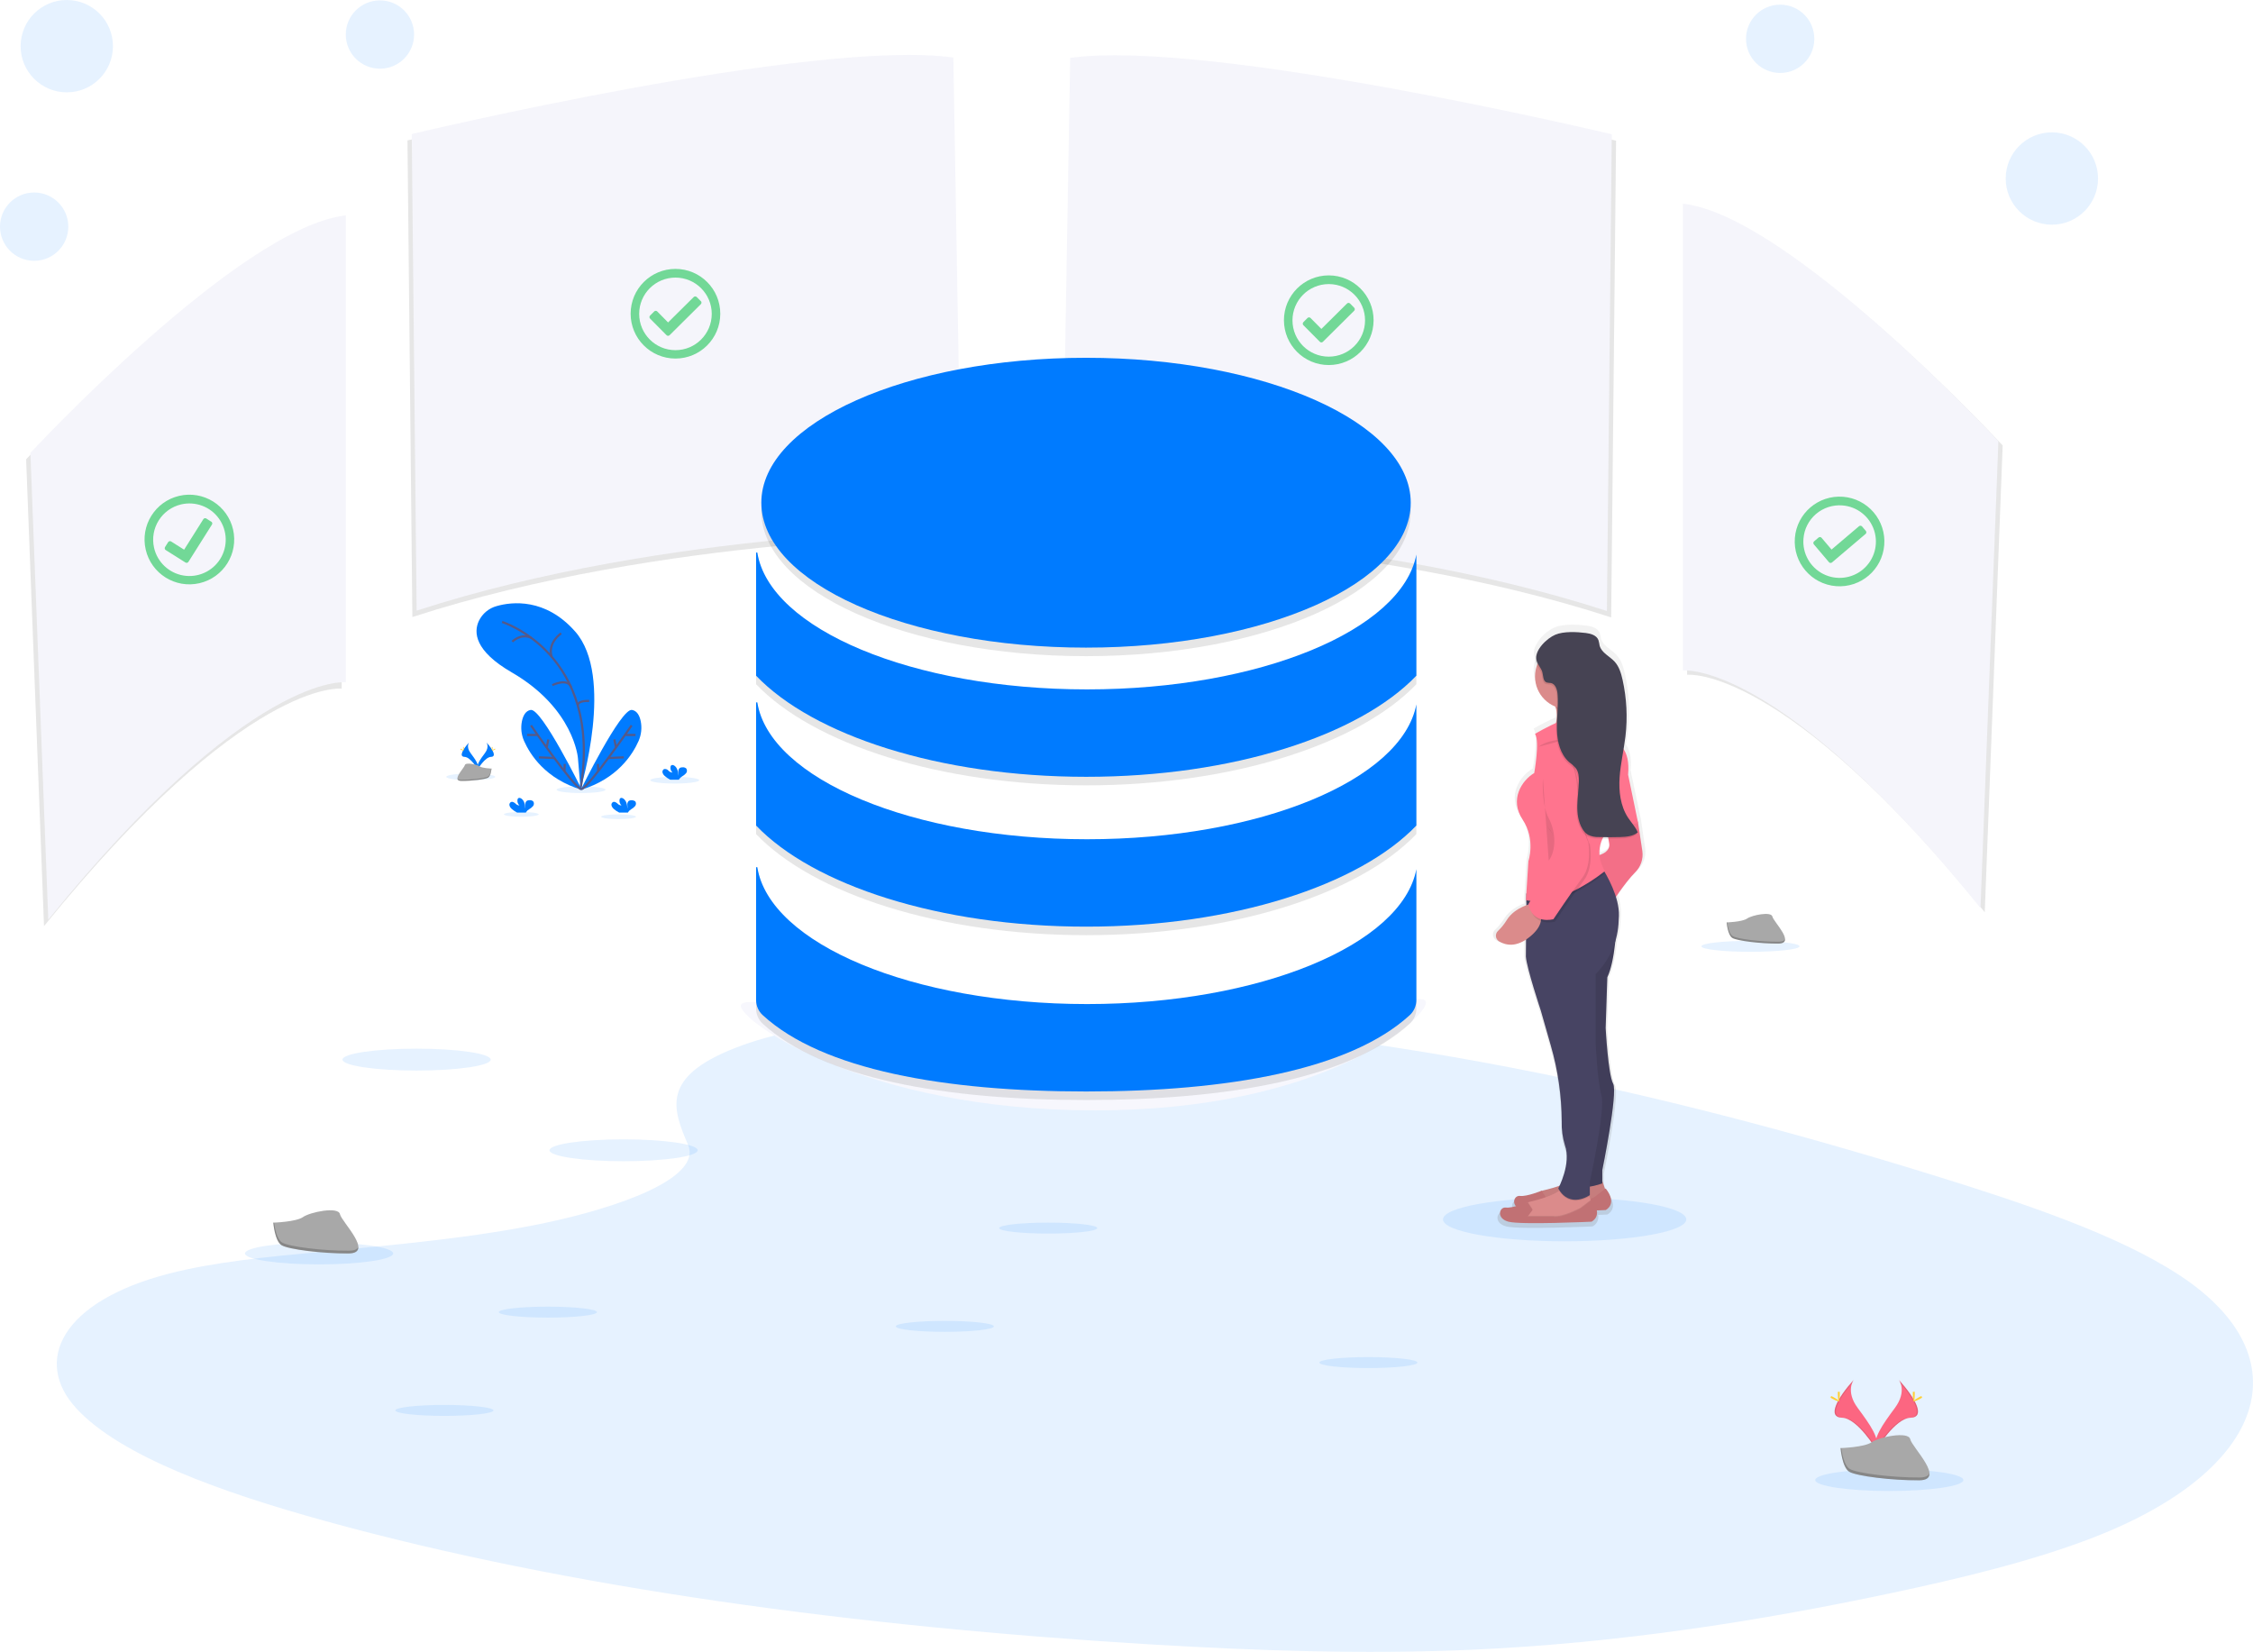
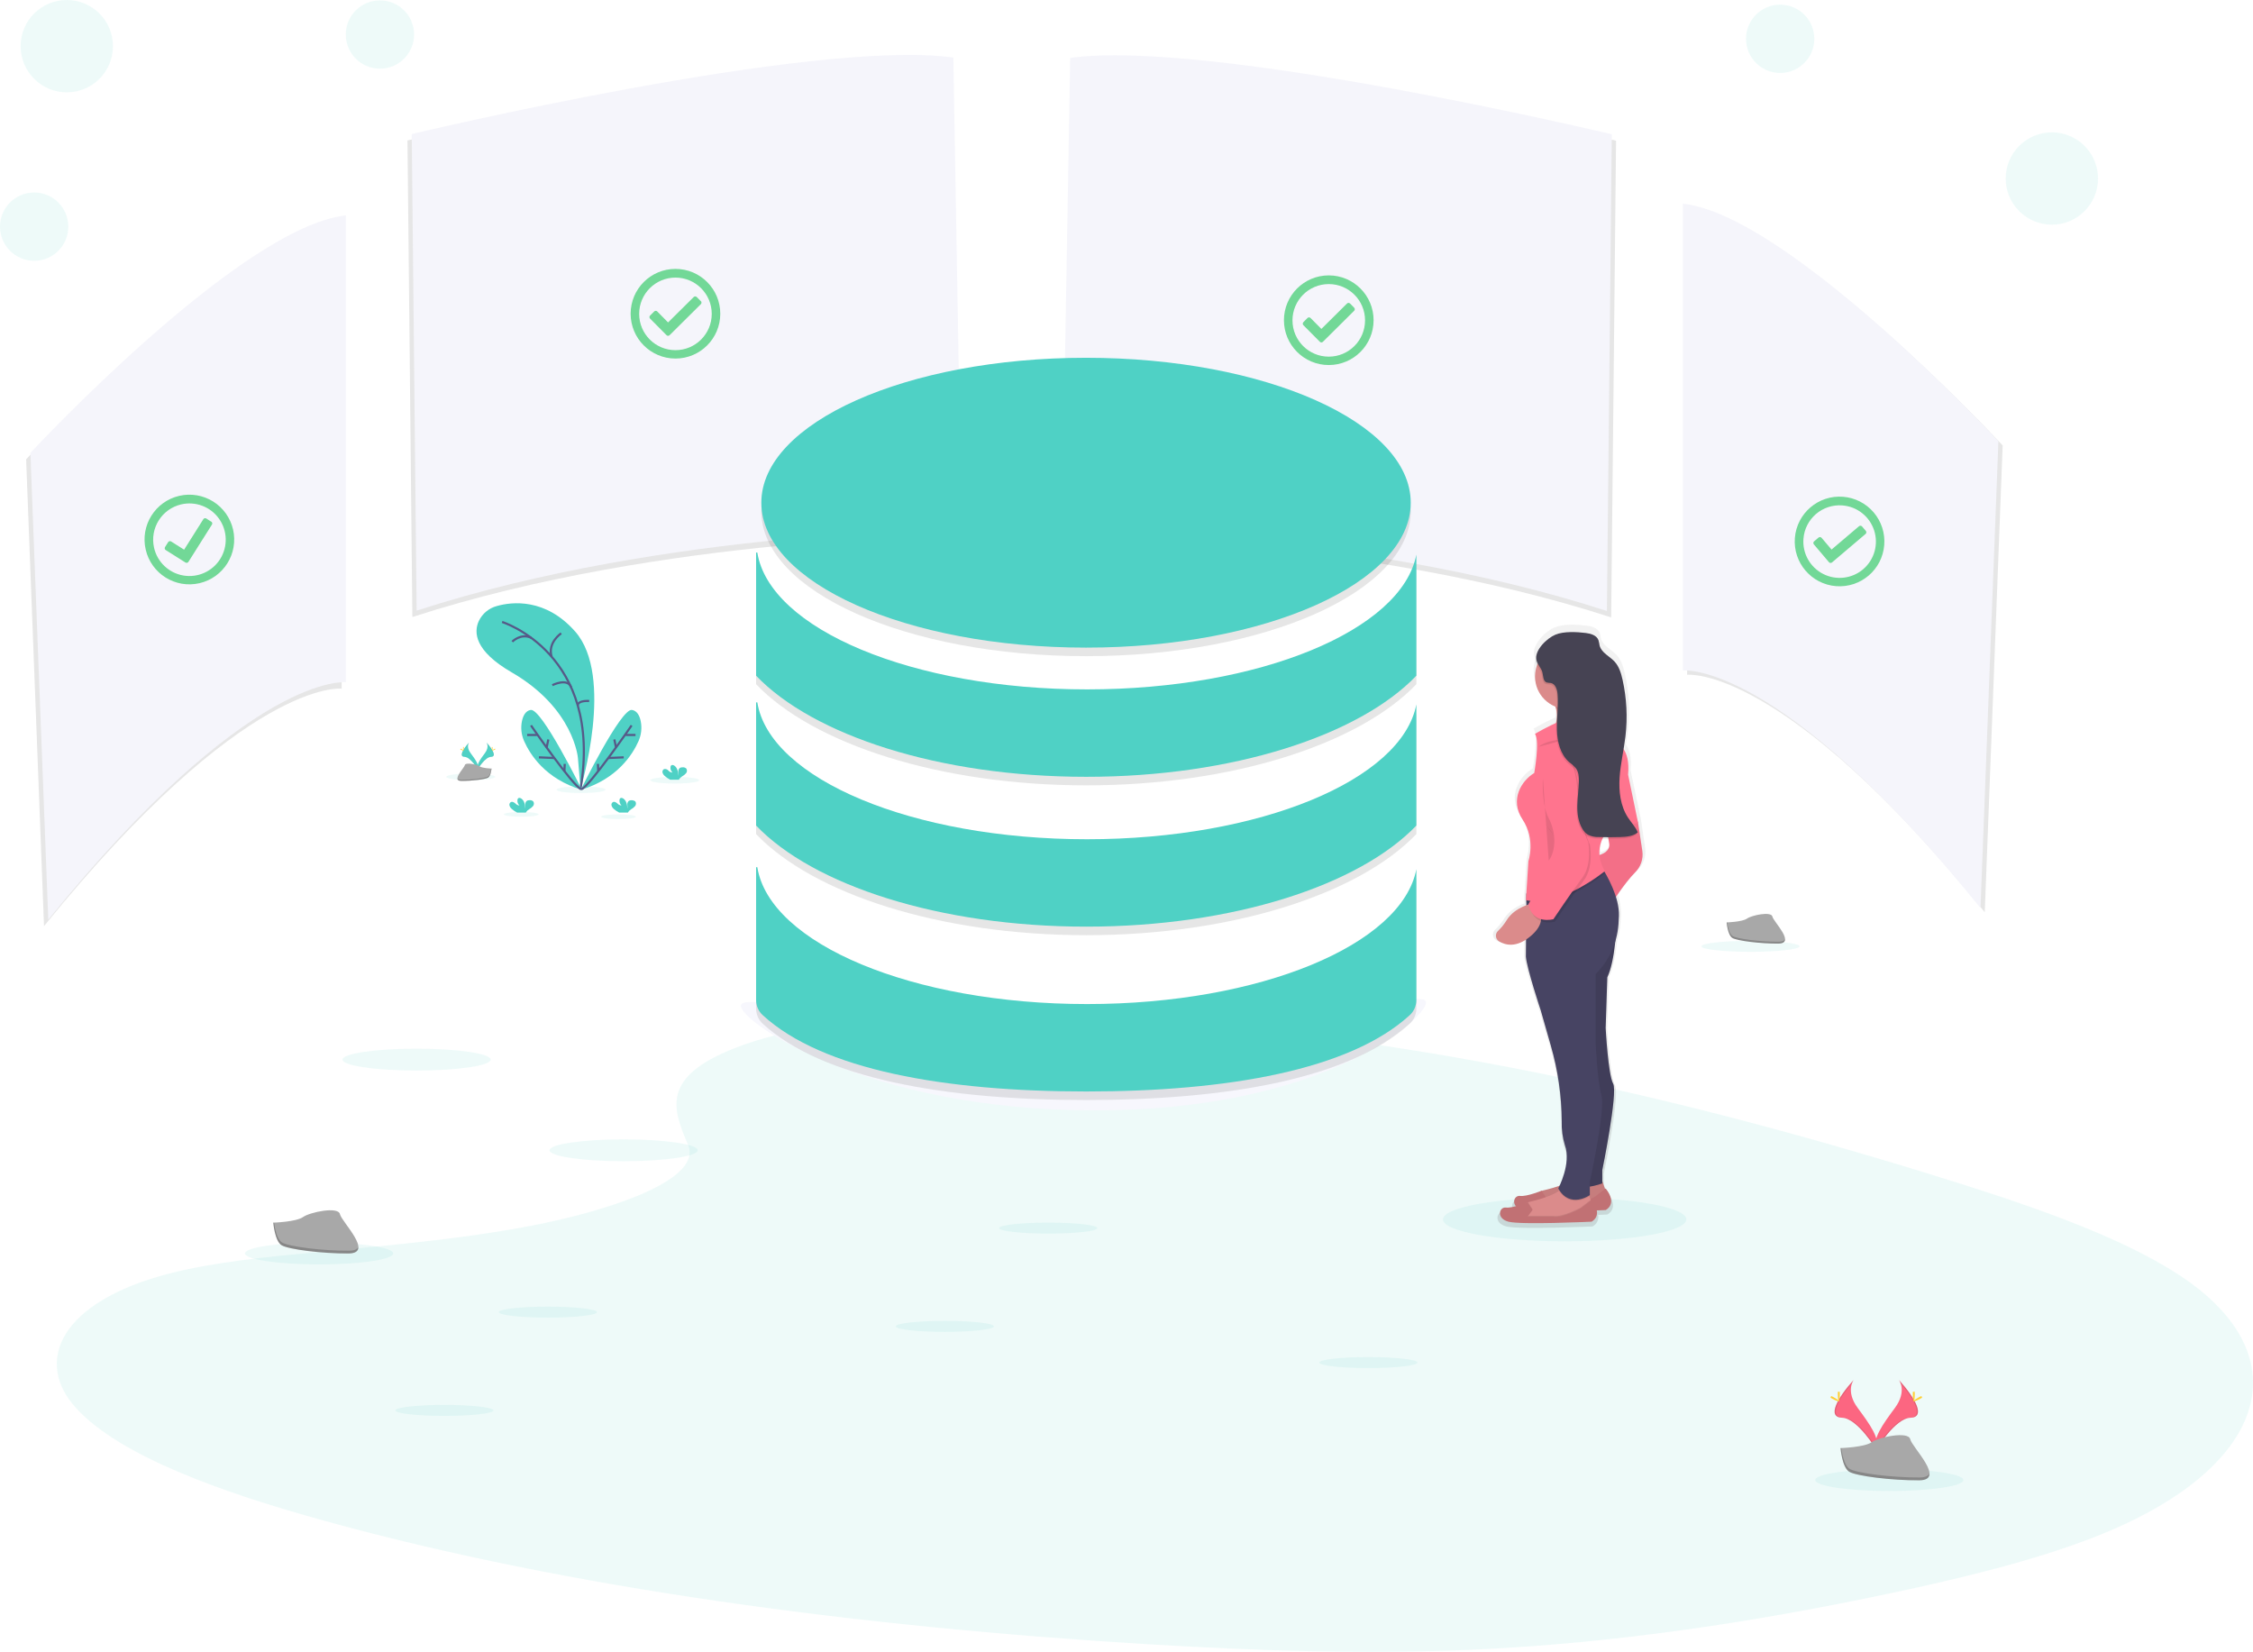
<svg xmlns="http://www.w3.org/2000/svg" id="0b9b7173-8d17-4004-875f-329f7c0a9383" data-name="Layer 1" width="1055.52" height="773.82" viewBox="0 0 1055.52 773.82">
  <defs>
    <linearGradient id="214c5cce-d3ab-4a80-8eba-ba3719b3e789" x1="1958.6" y1="638.33" x2="1958.6" y2="355.69" gradientTransform="matrix(-1, 0, 0, 1, 2766, 0)" gradientUnits="userSpaceOnUse">
      <stop offset="0" stop-color="gray" stop-opacity="0.25" />
      <stop offset="0.54" stop-color="gray" stop-opacity="0.12" />
      <stop offset="1" stop-color="gray" stop-opacity="0.1" />
    </linearGradient>
  </defs>
-   <path d="M416.53,554.07c34.91-13.73,89.71-16.53,139.59-15.43,156.68,3.43,298.11,36.8,420.44,74.55,44.29,13.67,87.89,28.4,116.64,47.22,58.52,38.31,41.16,91.38-40.21,122.94-27.69,10.74-61.25,19-95.71,26.26C896,822.59,829.92,833,760.38,836c-49.58,2.11-99.78.39-149.07-2.56C473.58,825.17,338.4,807,225.09,775.77c-49.7-13.67-96.54-30.67-117-52.8s-7.38-50.15,43.37-63.25c21-5.41,46.08-7.86,70.65-10.15,36.16-3.38,72.9-6.72,105.53-13.59,33.71-7.1,73.62-20.83,66.95-36.54C387.4,582.58,381.66,567.78,416.53,554.07Z" transform="translate(-72.24 -63.09)" fill="#007bff" opacity="0.1" />
+   <path d="M416.53,554.07c34.91-13.73,89.71-16.53,139.59-15.43,156.68,3.43,298.11,36.8,420.44,74.55,44.29,13.67,87.89,28.4,116.64,47.22,58.52,38.31,41.16,91.38-40.21,122.94-27.69,10.74-61.25,19-95.71,26.26C896,822.59,829.92,833,760.38,836c-49.58,2.11-99.78.39-149.07-2.56C473.58,825.17,338.4,807,225.09,775.77c-49.7-13.67-96.54-30.67-117-52.8s-7.38-50.15,43.37-63.25c21-5.41,46.08-7.86,70.65-10.15,36.16-3.38,72.9-6.72,105.53-13.59,33.71-7.1,73.62-20.83,66.95-36.54C387.4,582.58,381.66,567.78,416.53,554.07Z" transform="translate(-72.24 -63.09)" fill="#4fd1c5" opacity="0.1" />
  <path d="M575.62,93.22l-3.81,221s137.92,0,255.26,38.1L829.36,129S641.15,84.08,575.62,93.22Z" transform="translate(-72.24 -63.09)" opacity="0.1" />
  <path d="M573.62,90.22l-3.81,221s137.92,0,255.26,38.1L827.36,126S639.15,81.08,573.62,90.22Z" transform="translate(-72.24 -63.09)" fill="#f5f5fb" />
  <path d="M516.88,93.05l3.81,221s-137.92,0-255.26,38.1l-2.29-223.26S451.35,83.91,516.88,93.05Z" transform="translate(-72.24 -63.09)" opacity="0.1" />
  <path d="M518.88,90.05l3.81,221s-137.92,0-255.26,38.1l-2.29-223.26S453.35,80.91,518.88,90.05Z" transform="translate(-72.24 -63.09)" fill="#f5f5fb" />
  <path d="M862.65,160.51V379.2s45-5.33,139.44,111.25l8.39-218.69S912.18,165.85,862.65,160.51Z" transform="translate(-72.24 -63.09)" opacity="0.1" />
  <path d="M860.65,158.51V377.2s45-5.33,139.44,111.25l8.39-218.69S910.18,163.85,860.65,158.51Z" transform="translate(-72.24 -63.09)" fill="#f5f5fb" />
  <path d="M232.3,167V385.7s-45-5.33-139.44,111.25L84.48,278.26S182.77,172.35,232.3,167Z" transform="translate(-72.24 -63.09)" opacity="0.1" />
  <path d="M234.3,164V382.7s-45-5.33-139.44,111.25L86.48,275.26S184.77,169.35,234.3,164Z" transform="translate(-72.24 -63.09)" fill="#f5f5fb" />
  <path d="M740.3,532.77c0,7.45-47.31,50.5-155,50.5s-166-41.55-166-49,60.31,11,168,11S740.3,525.31,740.3,532.77Z" transform="translate(-72.24 -63.09)" fill="#f7f7fd" />
-   <ellipse cx="316.11" cy="365.5" rx="11.46" ry="1.57" fill="#007bff" opacity="0.1" />
-   <ellipse cx="272.22" cy="369.95" rx="11.46" ry="1.57" fill="#007bff" opacity="0.1" />
-   <ellipse cx="220.54" cy="363.93" rx="11.46" ry="1.57" fill="#007bff" opacity="0.1" />
-   <ellipse cx="289.79" cy="382.62" rx="8.14" ry="1.12" fill="#007bff" opacity="0.1" />
-   <ellipse cx="244.24" cy="381.5" rx="8.14" ry="1.12" fill="#007bff" opacity="0.1" />
-   <path d="M344.22,432.69s16.06-52.67-2.52-73.76C327.8,343.15,312,345,305,347a13.06,13.06,0,0,0-8.43,7c-2.47,5.33-2,14,15.42,24.08,29.19,16.9,31,40.09,31,40.09Z" transform="translate(-72.24 -63.09)" fill="#007bff" />
+   <ellipse cx="316.11" cy="365.5" rx="11.46" ry="1.57" fill="#4fd1c5" opacity="0.1" />
+   <ellipse cx="272.22" cy="369.95" rx="11.46" ry="1.57" fill="#4fd1c5" opacity="0.1" />
+   <ellipse cx="220.54" cy="363.93" rx="11.46" ry="1.57" fill="#4fd1c5" opacity="0.1" />
+   <ellipse cx="289.79" cy="382.62" rx="8.14" ry="1.12" fill="#4fd1c5" opacity="0.1" />
+   <ellipse cx="244.24" cy="381.5" rx="8.14" ry="1.12" fill="#4fd1c5" opacity="0.1" />
+   <path d="M344.22,432.69s16.06-52.67-2.52-73.76C327.8,343.15,312,345,305,347a13.06,13.06,0,0,0-8.43,7c-2.47,5.33-2,14,15.42,24.08,29.19,16.9,31,40.09,31,40.09Z" transform="translate(-72.24 -63.09)" fill="#4fd1c5" />
  <path d="M307.48,354.46s47.36,14.81,36.74,78.23" transform="translate(-72.24 -63.09)" fill="none" stroke="#565987" stroke-miterlimit="10" />
  <path d="M335.14,359.77s-6.52,4.39-4.45,11" transform="translate(-72.24 -63.09)" fill="none" stroke="#565987" stroke-miterlimit="10" />
  <path d="M312.23,363.68s4-4.06,8.83-1.82" transform="translate(-72.24 -63.09)" fill="none" stroke="#565987" stroke-miterlimit="10" />
  <path d="M331,384.07s7-3.55,8.81.9" transform="translate(-72.24 -63.09)" fill="none" stroke="#565987" stroke-miterlimit="10" />
  <path d="M348.27,391.48s-5.26-.42-5.35,2.09" transform="translate(-72.24 -63.09)" fill="none" stroke="#565987" stroke-miterlimit="10" />
-   <path d="M344.87,433.11s-18.82-38.28-24-37.44c-2.45.4-3.58,2.81-4.1,5.24a15.4,15.4,0,0,0,1,9.32C320.48,416.35,327.65,428,344.87,433.11Z" transform="translate(-72.24 -63.09)" fill="#007bff" />
+   <path d="M344.87,433.11s-18.82-38.28-24-37.44c-2.45.4-3.58,2.81-4.1,5.24a15.4,15.4,0,0,0,1,9.32C320.48,416.35,327.65,428,344.87,433.11Z" transform="translate(-72.24 -63.09)" fill="#4fd1c5" />
  <path d="M321,402.93s19.75,28.64,23.57,29.9" transform="translate(-72.24 -63.09)" fill="none" stroke="#565987" stroke-miterlimit="10" />
  <line x1="246.97" y1="344.31" x2="251.58" y2="344.31" fill="none" stroke="#565987" stroke-miterlimit="10" />
  <line x1="252.49" y1="354.79" x2="259.71" y2="355.1" fill="none" stroke="#565987" stroke-miterlimit="10" />
  <line x1="256.89" y1="346.41" x2="256.1" y2="350.17" fill="none" stroke="#565987" stroke-miterlimit="10" />
  <line x1="264.57" y1="357.86" x2="264.43" y2="361.28" fill="none" stroke="#565987" stroke-miterlimit="10" />
-   <path d="M344.31,433.11s18.81-38.28,24-37.44c2.46.4,3.59,2.81,4.1,5.24a15.47,15.47,0,0,1-1,9.32C368.7,416.35,361.53,428,344.31,433.11Z" transform="translate(-72.24 -63.09)" fill="#007bff" />
+   <path d="M344.31,433.11s18.81-38.28,24-37.44c2.46.4,3.59,2.81,4.1,5.24a15.47,15.47,0,0,1-1,9.32C368.7,416.35,361.53,428,344.31,433.11Z" transform="translate(-72.24 -63.09)" fill="#4fd1c5" />
  <path d="M368.15,402.93s-19.75,28.64-23.56,29.9" transform="translate(-72.24 -63.09)" fill="none" stroke="#565987" stroke-miterlimit="10" />
  <line x1="297.73" y1="344.31" x2="293.12" y2="344.31" fill="none" stroke="#565987" stroke-miterlimit="10" />
  <line x1="292.21" y1="354.79" x2="284.98" y2="355.1" fill="none" stroke="#565987" stroke-miterlimit="10" />
  <line x1="287.81" y1="346.41" x2="288.6" y2="350.17" fill="none" stroke="#565987" stroke-miterlimit="10" />
  <line x1="280.13" y1="357.86" x2="280.27" y2="361.28" fill="none" stroke="#565987" stroke-miterlimit="10" />
-   <path d="M312,442.05a3.26,3.26,0,0,1-1.07-1.62,1.42,1.42,0,0,1,.75-1.64c.68-.27,1.42.21,2,.69a2.64,2.64,0,0,0,1.92.93,2.94,2.94,0,0,1-.91-2.74,1.26,1.26,0,0,1,.26-.56c.38-.41,1.07-.23,1.53.09,1.45,1,1.85,3,1.86,4.77a8.56,8.56,0,0,0,0-2,2,2,0,0,1,.74-1.74,2.26,2.26,0,0,1,1.12-.27,2.34,2.34,0,0,1,1.83.52,1.84,1.84,0,0,1-.07,2.25,7.15,7.15,0,0,1-1.89,1.51,4.07,4.07,0,0,0-1.35,1.29.94.94,0,0,0-.1.23h-4.1A11.9,11.9,0,0,1,312,442.05Z" transform="translate(-72.24 -63.09)" fill="#007bff" />
-   <path d="M383.7,426.63a3.24,3.24,0,0,1-1.07-1.61,1.43,1.43,0,0,1,.75-1.65,2.1,2.1,0,0,1,2,.7,2.59,2.59,0,0,0,1.92.92,2.93,2.93,0,0,1-.91-2.74,1.12,1.12,0,0,1,.26-.55c.38-.41,1.07-.24,1.53.08,1.45,1,1.85,3,1.86,4.78a8.64,8.64,0,0,0,0-2,2,2,0,0,1,.74-1.74,2.15,2.15,0,0,1,1.12-.26,2.3,2.3,0,0,1,1.83.52,1.82,1.82,0,0,1-.07,2.24,7.15,7.15,0,0,1-1.89,1.51,4.17,4.17,0,0,0-1.35,1.29.94.94,0,0,0-.1.23h-4.1A11.54,11.54,0,0,1,383.7,426.63Z" transform="translate(-72.24 -63.09)" fill="#007bff" />
-   <path d="M359.8,442.05a3.26,3.26,0,0,1-1.07-1.62,1.43,1.43,0,0,1,.75-1.64c.69-.27,1.42.21,2,.69a2.65,2.65,0,0,0,1.92.93,2.93,2.93,0,0,1-.9-2.74,1.14,1.14,0,0,1,.25-.56c.38-.41,1.07-.23,1.53.09,1.45,1,1.86,3,1.87,4.77a9.17,9.17,0,0,0,0-2,2,2,0,0,1,.74-1.74,3,3,0,0,1,2.95.25,1.82,1.82,0,0,1-.07,2.25,7,7,0,0,1-1.89,1.51,4.26,4.26,0,0,0-1.35,1.29,1.6,1.6,0,0,0-.1.23h-4.09A11.71,11.71,0,0,1,359.8,442.05Z" transform="translate(-72.24 -63.09)" fill="#007bff" />
-   <path d="M292,410.89s-1.53,2,.71,5,4.1,5.59,3.35,7.48c0,0-3.39-5.63-6.14-5.71S289,414.27,292,410.89Z" transform="translate(-72.24 -63.09)" fill="#007bff" />
+   <path d="M312,442.05a3.26,3.26,0,0,1-1.07-1.62,1.42,1.42,0,0,1,.75-1.64c.68-.27,1.42.21,2,.69a2.64,2.64,0,0,0,1.92.93,2.94,2.94,0,0,1-.91-2.74,1.26,1.26,0,0,1,.26-.56c.38-.41,1.07-.23,1.53.09,1.45,1,1.85,3,1.86,4.77a8.56,8.56,0,0,0,0-2,2,2,0,0,1,.74-1.74,2.26,2.26,0,0,1,1.12-.27,2.34,2.34,0,0,1,1.83.52,1.84,1.84,0,0,1-.07,2.25,7.15,7.15,0,0,1-1.89,1.51,4.07,4.07,0,0,0-1.35,1.29.94.94,0,0,0-.1.23h-4.1A11.9,11.9,0,0,1,312,442.05Z" transform="translate(-72.24 -63.09)" fill="#4fd1c5" />
+   <path d="M383.7,426.63a3.24,3.24,0,0,1-1.07-1.61,1.43,1.43,0,0,1,.75-1.65,2.1,2.1,0,0,1,2,.7,2.59,2.59,0,0,0,1.92.92,2.93,2.93,0,0,1-.91-2.74,1.12,1.12,0,0,1,.26-.55c.38-.41,1.07-.24,1.53.08,1.45,1,1.85,3,1.86,4.78a8.64,8.64,0,0,0,0-2,2,2,0,0,1,.74-1.74,2.15,2.15,0,0,1,1.12-.26,2.3,2.3,0,0,1,1.83.52,1.82,1.82,0,0,1-.07,2.24,7.15,7.15,0,0,1-1.89,1.51,4.17,4.17,0,0,0-1.35,1.29.94.94,0,0,0-.1.23h-4.1A11.54,11.54,0,0,1,383.7,426.63Z" transform="translate(-72.24 -63.09)" fill="#4fd1c5" />
+   <path d="M359.8,442.05a3.26,3.26,0,0,1-1.07-1.62,1.43,1.43,0,0,1,.75-1.64c.69-.27,1.42.21,2,.69a2.65,2.65,0,0,0,1.92.93,2.93,2.93,0,0,1-.9-2.74,1.14,1.14,0,0,1,.25-.56c.38-.41,1.07-.23,1.53.09,1.45,1,1.86,3,1.87,4.77a9.17,9.17,0,0,0,0-2,2,2,0,0,1,.74-1.74,3,3,0,0,1,2.95.25,1.82,1.82,0,0,1-.07,2.25,7,7,0,0,1-1.89,1.51,4.26,4.26,0,0,0-1.35,1.29,1.6,1.6,0,0,0-.1.23h-4.09A11.71,11.71,0,0,1,359.8,442.05Z" transform="translate(-72.24 -63.09)" fill="#4fd1c5" />
+   <path d="M292,410.89s-1.53,2,.71,5,4.1,5.59,3.35,7.48c0,0-3.39-5.63-6.14-5.71S289,414.27,292,410.89Z" transform="translate(-72.24 -63.09)" fill="#4fd1c5" />
  <path d="M292,410.89a2.36,2.36,0,0,0-.31.63c-2.69,3.15-4.12,6.1-1.54,6.17,2.41.07,5.3,4.38,6,5.46a1.83,1.83,0,0,1-.08.25s-3.39-5.63-6.14-5.71S289,414.27,292,410.89Z" transform="translate(-72.24 -63.09)" opacity="0.1" />
  <path d="M289.18,413.44c0,.71.08,1.28.18,1.28s.17-.57.17-1.28-.09-.37-.19-.37S289.18,412.74,289.18,413.44Z" transform="translate(-72.24 -63.09)" fill="#ffd037" />
  <path d="M288.2,414.29c.62.34,1.16.54,1.21.45s-.42-.43-1-.76-.38-.1-.42,0S287.58,414,288.2,414.29Z" transform="translate(-72.24 -63.09)" fill="#ffd037" />
-   <path d="M300.14,410.89s1.54,2-.71,5-4.09,5.59-3.34,7.48c0,0,3.38-5.63,6.14-5.71S303.17,414.27,300.14,410.89Z" transform="translate(-72.24 -63.09)" fill="#007bff" />
+   <path d="M300.14,410.89s1.54,2-.71,5-4.09,5.59-3.34,7.48c0,0,3.38-5.63,6.14-5.71S303.17,414.27,300.14,410.89Z" transform="translate(-72.24 -63.09)" fill="#4fd1c5" />
  <path d="M300.14,410.89a2.36,2.36,0,0,1,.31.63c2.69,3.15,4.12,6.1,1.54,6.17-2.41.07-5.29,4.38-6,5.46a1.83,1.83,0,0,0,.08.25s3.38-5.63,6.14-5.71S303.17,414.27,300.14,410.89Z" transform="translate(-72.24 -63.09)" opacity="0.1" />
  <path d="M303,413.44c0,.71-.07,1.28-.17,1.28s-.18-.57-.18-1.28.1-.37.2-.37S303,412.74,303,413.44Z" transform="translate(-72.24 -63.09)" fill="#ffd037" />
  <path d="M304,414.29c-.62.34-1.16.54-1.2.45s.41-.43,1-.76.38-.1.43,0S304.59,414,304,414.29Z" transform="translate(-72.24 -63.09)" fill="#ffd037" />
  <path d="M302.51,423.14s-4.3-.13-5.59-1.05-6.6-2-6.92-.55-6.45,7.35-1.61,7.39,11.26-.76,12.55-1.54S302.51,423.14,302.51,423.14Z" transform="translate(-72.24 -63.09)" fill="#a8a8a8" />
  <path d="M288.31,428.41c4.84,0,11.26-.75,12.55-1.54,1-.6,1.37-2.75,1.5-3.74h.15s-.28,3.46-1.57,4.25-7.7,1.58-12.55,1.54c-1.39,0-1.88-.51-1.85-1.25C286.73,428.13,287.27,428.4,288.31,428.41Z" transform="translate(-72.24 -63.09)" opacity="0.2" />
-   <ellipse cx="195.17" cy="496.39" rx="34.72" ry="5.13" fill="#007bff" opacity="0.1" />
-   <ellipse cx="292.15" cy="538.87" rx="34.72" ry="5.13" fill="#007bff" opacity="0.1" />
-   <ellipse cx="149.49" cy="587.2" rx="34.72" ry="5.13" fill="#007bff" opacity="0.1" />
-   <ellipse cx="885.14" cy="693.36" rx="34.72" ry="5.13" fill="#007bff" opacity="0.1" />
-   <ellipse cx="491.09" cy="575.32" rx="22.99" ry="2.57" fill="#007bff" opacity="0.1" />
-   <ellipse cx="820.09" cy="443.32" rx="22.99" ry="2.57" fill="#007bff" opacity="0.1" />
-   <ellipse cx="641.08" cy="638.32" rx="22.99" ry="2.57" fill="#007bff" opacity="0.1" />
-   <ellipse cx="442.64" cy="621.36" rx="22.99" ry="2.57" fill="#007bff" opacity="0.1" />
-   <ellipse cx="256.67" cy="614.69" rx="22.99" ry="2.57" fill="#007bff" opacity="0.1" />
-   <ellipse cx="208.21" cy="660.73" rx="22.99" ry="2.57" fill="#007bff" opacity="0.1" />
+   <ellipse cx="195.17" cy="496.39" rx="34.72" ry="5.13" fill="#4fd1c5" opacity="0.1" />
+   <ellipse cx="292.15" cy="538.87" rx="34.72" ry="5.13" fill="#4fd1c5" opacity="0.1" />
+   <ellipse cx="149.49" cy="587.2" rx="34.72" ry="5.13" fill="#4fd1c5" opacity="0.1" />
+   <ellipse cx="885.14" cy="693.36" rx="34.72" ry="5.13" fill="#4fd1c5" opacity="0.1" />
+   <ellipse cx="491.09" cy="575.32" rx="22.99" ry="2.57" fill="#4fd1c5" opacity="0.1" />
+   <ellipse cx="820.09" cy="443.32" rx="22.99" ry="2.57" fill="#4fd1c5" opacity="0.1" />
+   <ellipse cx="641.08" cy="638.32" rx="22.99" ry="2.57" fill="#4fd1c5" opacity="0.1" />
+   <ellipse cx="442.64" cy="621.36" rx="22.99" ry="2.57" fill="#4fd1c5" opacity="0.1" />
+   <ellipse cx="256.67" cy="614.69" rx="22.99" ry="2.57" fill="#4fd1c5" opacity="0.1" />
+   <ellipse cx="208.21" cy="660.73" rx="22.99" ry="2.57" fill="#4fd1c5" opacity="0.1" />
  <g opacity="0.1">
    <ellipse cx="508.8" cy="239.5" rx="152.12" ry="67.89" />
    <path d="M735.8,326.86c-6.73,35.4-73.23,63.19-154.29,63.19-81.77,0-148.73-28.28-154.47-64.11h-.57v57.69C453.21,411.57,512.41,431,581.13,431s127.92-19.43,154.67-47.37Z" transform="translate(-72.24 -63.09)" />
    <path d="M735.8,397.06c-6.73,35.39-73.23,63.19-154.29,63.19-81.77,0-148.73-28.28-154.47-64.12h-.57v57.7c26.74,27.94,85.94,47.36,154.66,47.36s127.92-19.42,154.67-47.36Z" transform="translate(-72.24 -63.09)" />
    <path d="M735.8,474.27c-6.73,35.4-73.23,63.19-154.29,63.19-81.77,0-148.73-28.27-154.47-64.11h-.57v62.22a9.59,9.59,0,0,0,3.08,7.06c28,25.71,85.39,35.78,151.58,35.78s123.55-10.07,151.59-35.78a9.59,9.59,0,0,0,3.08-7.06Z" transform="translate(-72.24 -63.09)" />
  </g>
-   <ellipse cx="508.8" cy="235.5" rx="152.12" ry="67.89" fill="#007bff" />
-   <path d="M735.8,322.86c-6.73,35.4-73.23,63.19-154.29,63.19-81.77,0-148.73-28.28-154.47-64.11h-.57v57.69C453.21,407.57,512.41,427,581.13,427s127.92-19.43,154.67-47.37Z" transform="translate(-72.24 -63.09)" fill="#007bff" />
-   <path d="M735.8,393.06c-6.73,35.39-73.23,63.19-154.29,63.19-81.77,0-148.73-28.28-154.47-64.12h-.57v57.7c26.74,27.94,85.94,47.36,154.66,47.36s127.92-19.42,154.67-47.36Z" transform="translate(-72.24 -63.09)" fill="#007bff" />
-   <path d="M735.8,470.27c-6.73,35.4-73.23,63.19-154.29,63.19-81.77,0-148.73-28.27-154.47-64.11h-.57v62.22a9.59,9.59,0,0,0,3.08,7.06c28,25.71,85.39,35.78,151.58,35.78s123.55-10.07,151.59-35.78a9.59,9.59,0,0,0,3.08-7.06Z" transform="translate(-72.24 -63.09)" fill="#007bff" />
-   <ellipse cx="733.03" cy="571.25" rx="57" ry="10.26" fill="#007bff" opacity="0.1" />
+   <ellipse cx="508.8" cy="235.5" rx="152.12" ry="67.89" fill="#4fd1c5" />
+   <path d="M735.8,322.86c-6.73,35.4-73.23,63.19-154.29,63.19-81.77,0-148.73-28.28-154.47-64.11h-.57v57.69C453.21,407.57,512.41,427,581.13,427s127.92-19.43,154.67-47.37Z" transform="translate(-72.24 -63.09)" fill="#4fd1c5" />
+   <path d="M735.8,393.06c-6.73,35.39-73.23,63.19-154.29,63.19-81.77,0-148.73-28.28-154.47-64.12h-.57v57.7c26.74,27.94,85.94,47.36,154.66,47.36s127.92-19.42,154.67-47.36Z" transform="translate(-72.24 -63.09)" fill="#4fd1c5" />
+   <path d="M735.8,470.27c-6.73,35.4-73.23,63.19-154.29,63.19-81.77,0-148.73-28.27-154.47-64.11h-.57v62.22a9.59,9.59,0,0,0,3.08,7.06c28,25.71,85.39,35.78,151.58,35.78s123.55-10.07,151.59-35.78a9.59,9.59,0,0,0,3.08-7.06Z" transform="translate(-72.24 -63.09)" fill="#4fd1c5" />
+   <ellipse cx="733.03" cy="571.25" rx="57" ry="10.26" fill="#4fd1c5" opacity="0.1" />
  <path d="M773.27,503.61c2.88,1.7,7.4,2.81,13.09-.85l-.05,8.11c.4,5.56,7.28,25.83,7.28,25.83l4.85,16.67a130.07,130.07,0,0,1,5.33,36.28c0,4.06.38,8.26,1.55,11.42,2.59,7-1,16-2.57,19.32a80.1,80.1,0,0,1-8,2.25,5.83,5.83,0,0,0-.71.22l0-.05s-7.28,2.89-10.52,2.49c-2.41-.29-3.92,2.72-2,4.93a14.88,14.88,0,0,1-4.84.64c-3.24-.4-4.86,5.16,1.21,6.75s40.46,0,40.46,0a4.87,4.87,0,0,0,2.58-5.38l4.3-.18s6.07-2.78,0-10.33l-.33.24-1.29-3.82V613s7.69-37,5.26-41.33S825.15,545,825.15,545L826,520.8c2.19-4.52,3.31-11.62,3.88-17.17a36,36,0,0,0,1.55-8.14c.1-1.31.18-2.67.23-4.09a27.27,27.27,0,0,0-1.48-9.16,92.06,92.06,0,0,1,9.17-11.5A11.82,11.82,0,0,0,843,460.41l-2-13.51-4.86-23c.61-6.39-.72-10.07-2.2-12.15.35-2.07.68-4.13.93-6.21a79.6,79.6,0,0,0-1.42-27c-.7-3.08-1.66-6.25-3.83-8.59-2.45-2.66-6.43-4.27-7.35-7.74a20.66,20.66,0,0,0-.56-2.62c-.89-2.27-3.69-3.1-6.15-3.4-4.38-.53-10.71-.93-14.92.79A18.09,18.09,0,0,0,792,365a6.89,6.89,0,0,0-1,4.95,6.6,6.6,0,0,0,.69,1.7,15.39,15.39,0,0,0,8.94,19.7c.1.31.19.61.26.9a15.41,15.41,0,0,1,.4,2.17c-.08,1.4-.17,2.81-.23,4.22l-.15.57a105.13,105.13,0,0,0-10.17,5.18c2.42,3.58-.41,18.68-.41,18.68-6.07,3.57-12.13,12.71-5.66,22.25s2.83,19.86,2.83,19.86l-1,15.54h0v0l-.2,3.11h.07l-.07,1.18.17,0v1.27c-2.84,1.05-7,3.15-9.47,7.05a24.94,24.94,0,0,1-4.23,5.19A3.12,3.12,0,0,0,773.27,503.61Zm48.85-41.28a14.77,14.77,0,0,1,1.44-7.82l2.86,0a18.57,18.57,0,0,0,.35,1.88C827.59,459.94,824.31,461.61,822.12,462.33Z" transform="translate(-72.24 -63.09)" fill="url(#214c5cce-d3ab-4a80-8eba-ba3719b3e789)" />
  <path d="M822.92,616.33l1.56,4.67-5.06,5.06L802.68,630l-12.07-1.17.78-4.28h0a5.17,5.17,0,0,1,3.83-3.78c5-1.16,14.42-3.82,16.41-7.51Z" transform="translate(-72.24 -63.09)" fill="#db8b8b" />
  <path d="M822.92,616.33l1.56,4.67-5.06,5.06L802.68,630l-12.07-1.17.78-4.28h0a5.17,5.17,0,0,1,3.83-3.78c5-1.16,14.42-3.82,16.41-7.51Z" transform="translate(-72.24 -63.09)" opacity="0.1" />
  <path d="M794.5,627.62l2.34-3.11-2.34-3.61s-7,2.83-10.12,2.44-4.67,5.06,1.17,6.62,38.93,0,38.93,0,5.84-2.73,0-10.13l-5.06,3.9s-8.57,4.67-12.85,3.89Z" transform="translate(-72.24 -63.09)" fill="#c17174" />
  <path d="M784,634.24l12.07,1.17,16.74-3.9,5.06-5.06-.41-1.23-.58-1.74-.57-1.7L805,618.67a7,7,0,0,1-2.29,2.29c-3.67,2.51-10.25,4.32-14.12,5.22a3.82,3.82,0,0,0-.48.15,5,5,0,0,0-2,1.21,5.1,5.1,0,0,0-1.38,2.42Z" transform="translate(-72.24 -63.09)" fill="#db8b8b" />
  <path d="M784,634.24l12.07,1.17,16.74-3.9,5.06-5.06-.41-1.23-4.65,3.57s-8.57,4.67-12.85,3.89H787.88l2.34-3.11-2.1-3.24a5,5,0,0,0-2,1.21,5.1,5.1,0,0,0-1.38,2.42Z" transform="translate(-72.24 -63.09)" opacity="0.1" />
  <path d="M787.88,633.07l2.34-3.11-2.34-3.61s-7,2.83-10.12,2.44-4.67,5.06,1.17,6.62,38.93,0,38.93,0,5.84-2.73,0-10.12l-5.06,3.89s-8.57,4.67-12.85,3.89Z" transform="translate(-72.24 -63.09)" fill="#c17174" />
  <path d="M797.61,407.27s18.69,2,16-5.84a13.91,13.91,0,0,1-.58-6.88,18.94,18.94,0,0,1,3.3-7.91l-17.52,2.72a21.86,21.86,0,0,1,2.38,5.63C803.24,403.25,797.61,407.27,797.61,407.27Z" transform="translate(-72.24 -63.09)" fill="#db8b8b" />
  <path d="M829.54,496s-.39,16.74-4.28,24.92l-.78,23.75s1.16,21.8,3.5,26.08-5.06,40.49-5.06,40.49v6.23s-12.46,4.67-16-.78l3.5-46.33-1.56-64.23Z" transform="translate(-72.24 -63.09)" fill="#474463" />
  <path d="M829.54,496s-.39,16.74-4.28,24.92l-.78,23.75s1.16,21.8,3.5,26.08-5.06,40.49-5.06,40.49v6.23s-12.46,4.67-16-.78l3.5-46.33-1.56-64.23Z" transform="translate(-72.24 -63.09)" opacity="0.1" />
  <path d="M837.32,442.31l2.34,6.23,2,13.23a11.75,11.75,0,0,1-3.51,10.13c-4.67,4.67-10.9,14.4-10.9,14.4l-7.39-22.19s7.39-1.17,6.22-6.23-.77-14.4-.77-14.4Z" transform="translate(-72.24 -63.09)" fill="#ff748e" />
  <path d="M837.41,442.22l2.33,6.23,2,13.24a11.7,11.7,0,0,1-3.5,10.12c-4.68,4.67-10.9,14.41-10.9,14.41L819.89,464s7.4-1.17,6.23-6.23-.78-14.41-.78-14.41Z" transform="translate(-72.24 -63.09)" opacity="0.05" />
  <path d="M802.72,621c5,7.86,12.77,3.4,14.15,2.52l-.57-1.7L805,618.67A7,7,0,0,1,802.72,621Z" transform="translate(-72.24 -63.09)" opacity="0.1" />
  <path d="M787.1,511.22c.39,5.45,7,25.3,7,25.3l4.67,16.34a130.39,130.39,0,0,1,5.13,35.54,34.71,34.71,0,0,0,1.49,11.19c3.12,8.57-3.11,20.24-3.11,20.24,5.45,9.74,14.79,3.12,14.79,3.12v-6.23s7.4-33.87,5.45-40.49-2.72-24.52-2.72-24.52V519.39a36.67,36.67,0,0,0,10.68-23.24c.09-1.28.17-2.62.22-4,.31-8.78-5.7-19.08-8-22.75-.56-.89-.92-1.39-.92-1.39l-34.37,13.64-.08,0V483l0,2.94Z" transform="translate(-72.24 -63.09)" fill="#474463" />
  <path d="M798.78,389.36a21.86,21.86,0,0,1,2.38,5.63,15.22,15.22,0,0,0,11.84-.44,18.94,18.94,0,0,1,3.3-7.91Z" transform="translate(-72.24 -63.09)" opacity="0.1" />
  <circle cx="734.33" cy="316.93" r="15.18" fill="#db8b8b" />
  <path d="M787.1,485.91l.17,0c16.32,3.36,36.82-13.65,36.82-13.65a20.31,20.31,0,0,1-1.42-2.9c-.56-.89-.92-1.39-.92-1.39l-34.37,13.64-.09,1.36Z" transform="translate(-72.24 -63.09)" opacity="0.1" />
  <path d="M791.39,406.88s21.8-13.24,28.8-7.79l9.74,12.46S836.16,413.5,835,426l4.67,22.58-14,3.5s-8.17,7.79-1.55,19.08c0,0-20.64,17.13-37,13.62l1.17-18.29s3.5-10.13-2.72-19.47-.39-18.3,5.45-21.8C791,425.18,793.72,410.38,791.39,406.88Z" transform="translate(-72.24 -63.09)" fill="#ff748e" />
  <path d="M790.22,486.3s-8.18,1.56-12.07,7.79a24.3,24.3,0,0,1-4.08,5.09,3.08,3.08,0,0,0,.49,4.92c3.09,1.86,8.12,3,14.49-2.23C800,492.92,790.22,486.3,790.22,486.3Z" transform="translate(-72.24 -63.09)" fill="#db8b8b" />
  <path d="M802.29,414.28s7.78-.78,9.73,19.46,5.06,24.92,5.06,24.92,1.95,10.51-2.73,16.74-13.62,19.47-13.62,19.47-9.73,2.72-11.68-7l12.07-22.58s1.94-7.79-2.73-13.24S790.22,410.38,802.29,414.28Z" transform="translate(-72.24 -63.09)" opacity="0.1" />
  <path d="M801.51,413.11s7.78-.78,9.73,19.47,5.06,24.91,5.06,24.91,2,10.51-2.72,16.74S800,493.7,800,493.7s-9.73,2.72-11.68-7l12.07-22.58s1.95-7.79-2.73-13.24S789.44,409.22,801.51,413.11Z" transform="translate(-72.24 -63.09)" fill="#ff748e" />
  <path d="M795.08,427.71s-.77,12.07,2.73,18.69,3.5,15.18,0,19.85" transform="translate(-72.24 -63.09)" opacity="0.1" />
  <path d="M793.14,412.91s3.11-3.11,12.07-3.5,12.84-3.11,12.84-3.11" transform="translate(-72.24 -63.09)" opacity="0.1" />
  <path d="M814.79,360.4c2.37.29,5.07,1.1,5.92,3.32a22.14,22.14,0,0,1,.55,2.57c.88,3.4,4.71,5,7.07,7.58,2.08,2.3,3,5.4,3.68,8.43a79.17,79.17,0,0,1,1.37,26.45c-.76,6.45-2.32,12.81-2.75,19.29s.36,13.31,3.9,18.76c1.53,2.34,3.54,4.4,4.62,7-2.23,1.81-5.31,2.07-8.19,2.17q-5,.17-10.05,0a10.67,10.67,0,0,1-5.1-1.07,7.86,7.86,0,0,1-2.68-2.87c-1.92-3.25-2.4-7.16-2.32-10.93s.68-7.52.75-11.3a9.82,9.82,0,0,0-1.31-5.92,19.07,19.07,0,0,0-3.26-3c-4.17-3.7-5.6-9.62-5.74-15.19s.78-11.14.31-16.69c-.18-2.17-1-4.78-3.13-5.2a11.38,11.38,0,0,1-2-.26c-1.71-.66-1.54-3.07-2-4.84-.55-2-2.25-3.53-2.73-5.53-1.12-4.71,4.88-10.34,8.81-12S810.58,359.88,814.79,360.4Z" transform="translate(-72.24 -63.09)" opacity="0.1" />
  <path d="M815.18,359.62c2.37.29,5.07,1.1,5.92,3.33a21.54,21.54,0,0,1,.55,2.56c.88,3.4,4.71,5,7.07,7.58,2.08,2.3,3,5.4,3.68,8.43A79.17,79.17,0,0,1,833.76,408c-.75,6.45-2.31,12.81-2.74,19.3s.36,13.3,3.9,18.75c1.53,2.35,3.54,4.4,4.62,7-2.23,1.82-5.31,2.07-8.19,2.17q-5,.16-10.05,0a10.66,10.66,0,0,1-5.1-1.06,7.89,7.89,0,0,1-2.68-2.88c-1.92-3.25-2.4-7.16-2.32-10.93s.68-7.52.75-11.29c0-2.06-.12-4.24-1.31-5.92a18.73,18.73,0,0,0-3.26-3c-4.17-3.7-5.6-9.62-5.74-15.19s.78-11.14.31-16.69c-.18-2.17-1-4.78-3.13-5.2a11.38,11.38,0,0,1-2-.26c-1.71-.66-1.54-3.07-2-4.84-.55-2-2.25-3.52-2.73-5.53-1.12-4.71,4.88-10.34,8.81-12S811,359.1,815.18,359.62Z" transform="translate(-72.24 -63.09)" fill="#464353" />
  <path d="M200.28,635.86s10.72-.33,13.94-2.63,16.48-5.05,17.28-1.36,16.1,18.34,4,18.44-28.1-1.89-31.33-3.85S200.28,635.86,200.28,635.86Z" transform="translate(-72.24 -63.09)" fill="#a8a8a8" />
  <path d="M235.72,649c-12.09.1-28.1-1.88-31.32-3.84-2.45-1.5-3.43-6.86-3.76-9.34l-.36,0s.68,8.64,3.9,10.6,19.23,3.94,31.33,3.85c3.49,0,4.69-1.27,4.63-3.11C239.65,648.31,238.32,649,235.72,649Z" transform="translate(-72.24 -63.09)" opacity="0.2" />
  <path d="M881.17,495.21s7.35-.23,9.57-1.81,11.31-3.46,11.86-.93,11.06,12.59,2.75,12.66-19.29-1.3-21.5-2.64S881.17,495.21,881.17,495.21Z" transform="translate(-72.24 -63.09)" fill="#a8a8a8" />
  <path d="M905.5,504.25c-8.3.06-19.29-1.3-21.5-2.64-1.69-1-2.36-4.71-2.58-6.41h-.25s.47,5.93,2.68,7.28,13.2,2.7,21.5,2.64c2.4,0,3.23-.87,3.18-2.14C908.2,503.76,907.29,504.23,905.5,504.25Z" transform="translate(-72.24 -63.09)" opacity="0.2" />
-   <circle cx="31.29" cy="21.63" r="21.63" fill="#007bff" opacity="0.1" />
-   <circle cx="961.29" cy="83.63" r="21.63" fill="#007bff" opacity="0.1" />
-   <circle cx="16" cy="106.18" r="16" fill="#007bff" opacity="0.1" />
-   <circle cx="178" cy="16.18" r="16" fill="#007bff" opacity="0.1" />
-   <circle cx="834" cy="18.18" r="16" fill="#007bff" opacity="0.1" />
+   <circle cx="31.29" cy="21.63" r="21.63" fill="#4fd1c5" opacity="0.1" />
+   <circle cx="961.29" cy="83.63" r="21.63" fill="#4fd1c5" opacity="0.1" />
+   <circle cx="16" cy="106.18" r="16" fill="#4fd1c5" opacity="0.1" />
+   <circle cx="178" cy="16.18" r="16" fill="#4fd1c5" opacity="0.1" />
+   <circle cx="834" cy="18.18" r="16" fill="#4fd1c5" opacity="0.1" />
  <path d="M961.86,709.49s4,5.24-1.85,13.15-10.68,14.58-8.73,19.51c0,0,8.83-14.68,16-14.89S969.76,718.33,961.86,709.49Z" transform="translate(-72.24 -63.09)" fill="#fc6681" />
  <path d="M961.86,709.49a6.42,6.42,0,0,1,.81,1.65c7,8.24,10.76,15.93,4,16.12-6.28.18-13.81,11.41-15.62,14.25a5.39,5.39,0,0,0,.22.64s8.83-14.68,16-14.89S969.76,718.33,961.86,709.49Z" transform="translate(-72.24 -63.09)" opacity="0.1" />
  <path d="M969.3,716.17c0,1.84-.21,3.34-.46,3.34s-.46-1.5-.46-3.34.26-1,.51-1S969.3,714.32,969.3,716.17Z" transform="translate(-72.24 -63.09)" fill="#ffd037" />
  <path d="M971.86,718.37c-1.62.88-3,1.41-3.16,1.19s1.1-1.12,2.71-2,1-.24,1.11,0S973.48,717.49,971.86,718.37Z" transform="translate(-72.24 -63.09)" fill="#ffd037" />
  <path d="M940.7,709.49s-4,5.24,1.85,13.15,10.68,14.58,8.73,19.51c0,0-8.84-14.68-16-14.89S932.79,718.33,940.7,709.49Z" transform="translate(-72.24 -63.09)" fill="#fc6681" />
  <path d="M940.7,709.49a6.61,6.61,0,0,0-.82,1.65c-7,8.24-10.75,15.93-4,16.12,6.28.18,13.82,11.41,15.62,14.25-.06.21-.13.43-.21.64,0,0-8.84-14.68-16-14.89S932.79,718.33,940.7,709.49Z" transform="translate(-72.24 -63.09)" opacity="0.1" />
  <path d="M933.25,716.17c0,1.84.21,3.34.47,3.34s.46-1.5.46-3.34-.26-1-.52-1S933.25,714.32,933.25,716.17Z" transform="translate(-72.24 -63.09)" fill="#ffd037" />
  <path d="M930.7,718.37c1.62.88,3,1.41,3.15,1.19s-1.09-1.12-2.71-2-1-.24-1.1,0S929.08,717.49,930.7,718.37Z" transform="translate(-72.24 -63.09)" fill="#ffd037" />
  <path d="M934.53,741.47s11.2-.35,14.57-2.75,17.23-5.27,18.07-1.42,16.82,19.17,4.18,19.27-29.38-2-32.74-4S934.53,741.47,934.53,741.47Z" transform="translate(-72.24 -63.09)" fill="#a8a8a8" />
  <path d="M971.58,755.23c-12.65.1-29.38-2-32.75-4-2.56-1.56-3.59-7.17-3.93-9.76l-.37,0s.71,9,4.08,11.08,20.1,4.12,32.74,4c3.65,0,4.91-1.33,4.84-3.25C975.69,754.48,974.29,755.21,971.58,755.23Z" transform="translate(-72.24 -63.09)" opacity="0.2" />
  <path d="M388.69,189.06a21,21,0,1,0,21,21A21,21,0,0,0,388.69,189.06Zm0,4.07a17,17,0,1,1-17,17,17,17,0,0,1,17-17m11.89,11.05-1.91-1.93a1,1,0,0,0-1.44,0l-12,11.89L380.17,209a1,1,0,0,0-1.44,0l-1.92,1.91a1,1,0,0,0,0,1.44l7.7,7.76a1,1,0,0,0,1.44,0l14.63-14.52a1,1,0,0,0,0-1.44Z" transform="translate(-72.24 -63.09)" fill="#3acc6c" opacity="0.7" />
  <path d="M156.21,295.38a21,21,0,1,0,25.22,15.76A21,21,0,0,0,156.21,295.38Zm.92,4a17,17,0,1,1-12.71,20.34,17,17,0,0,1,12.71-20.34m14.07,8.1L168.9,306a1,1,0,0,0-1.4.32l-9,14.28-6.09-3.85a1,1,0,0,0-1.4.32l-1.45,2.3a1,1,0,0,0,.32,1.4l9.24,5.83a1,1,0,0,0,1.41-.32l11-17.43a1,1,0,0,0-.31-1.4Z" transform="translate(-72.24 -63.09)" fill="#3acc6c" opacity="0.7" />
  <path d="M694.76,192.1a21,21,0,1,0,21,21A21,21,0,0,0,694.76,192.1Zm0,4.07a17,17,0,1,1-17,17,17,17,0,0,1,17-17m11.89,11.05-1.91-1.93a1,1,0,0,0-1.44,0l-12,11.89-5.07-5.11a1,1,0,0,0-1.44,0L682.88,214a1,1,0,0,0,0,1.44l7.7,7.76a1,1,0,0,0,1.44,0l14.63-14.52a1,1,0,0,0,0-1.44Z" transform="translate(-72.24 -63.09)" fill="#3acc6c" opacity="0.7" />
  <path d="M935.69,295.81A21,21,0,1,0,955,318.4,21,21,0,0,0,935.69,295.81Zm-.32,4.05a17,17,0,1,1-18.22,15.6,16.95,16.95,0,0,1,18.22-15.6m11,11.94-1.76-2.07a1,1,0,0,0-1.43-.12l-12.87,10.93-4.66-5.49a1,1,0,0,0-1.44-.12l-2.07,1.76a1,1,0,0,0-.11,1.43l7.07,8.33a1,1,0,0,0,1.43.12l15.72-13.34a1,1,0,0,0,.12-1.43Z" transform="translate(-72.24 -63.09)" fill="#3acc6c" opacity="0.7" />
</svg>
